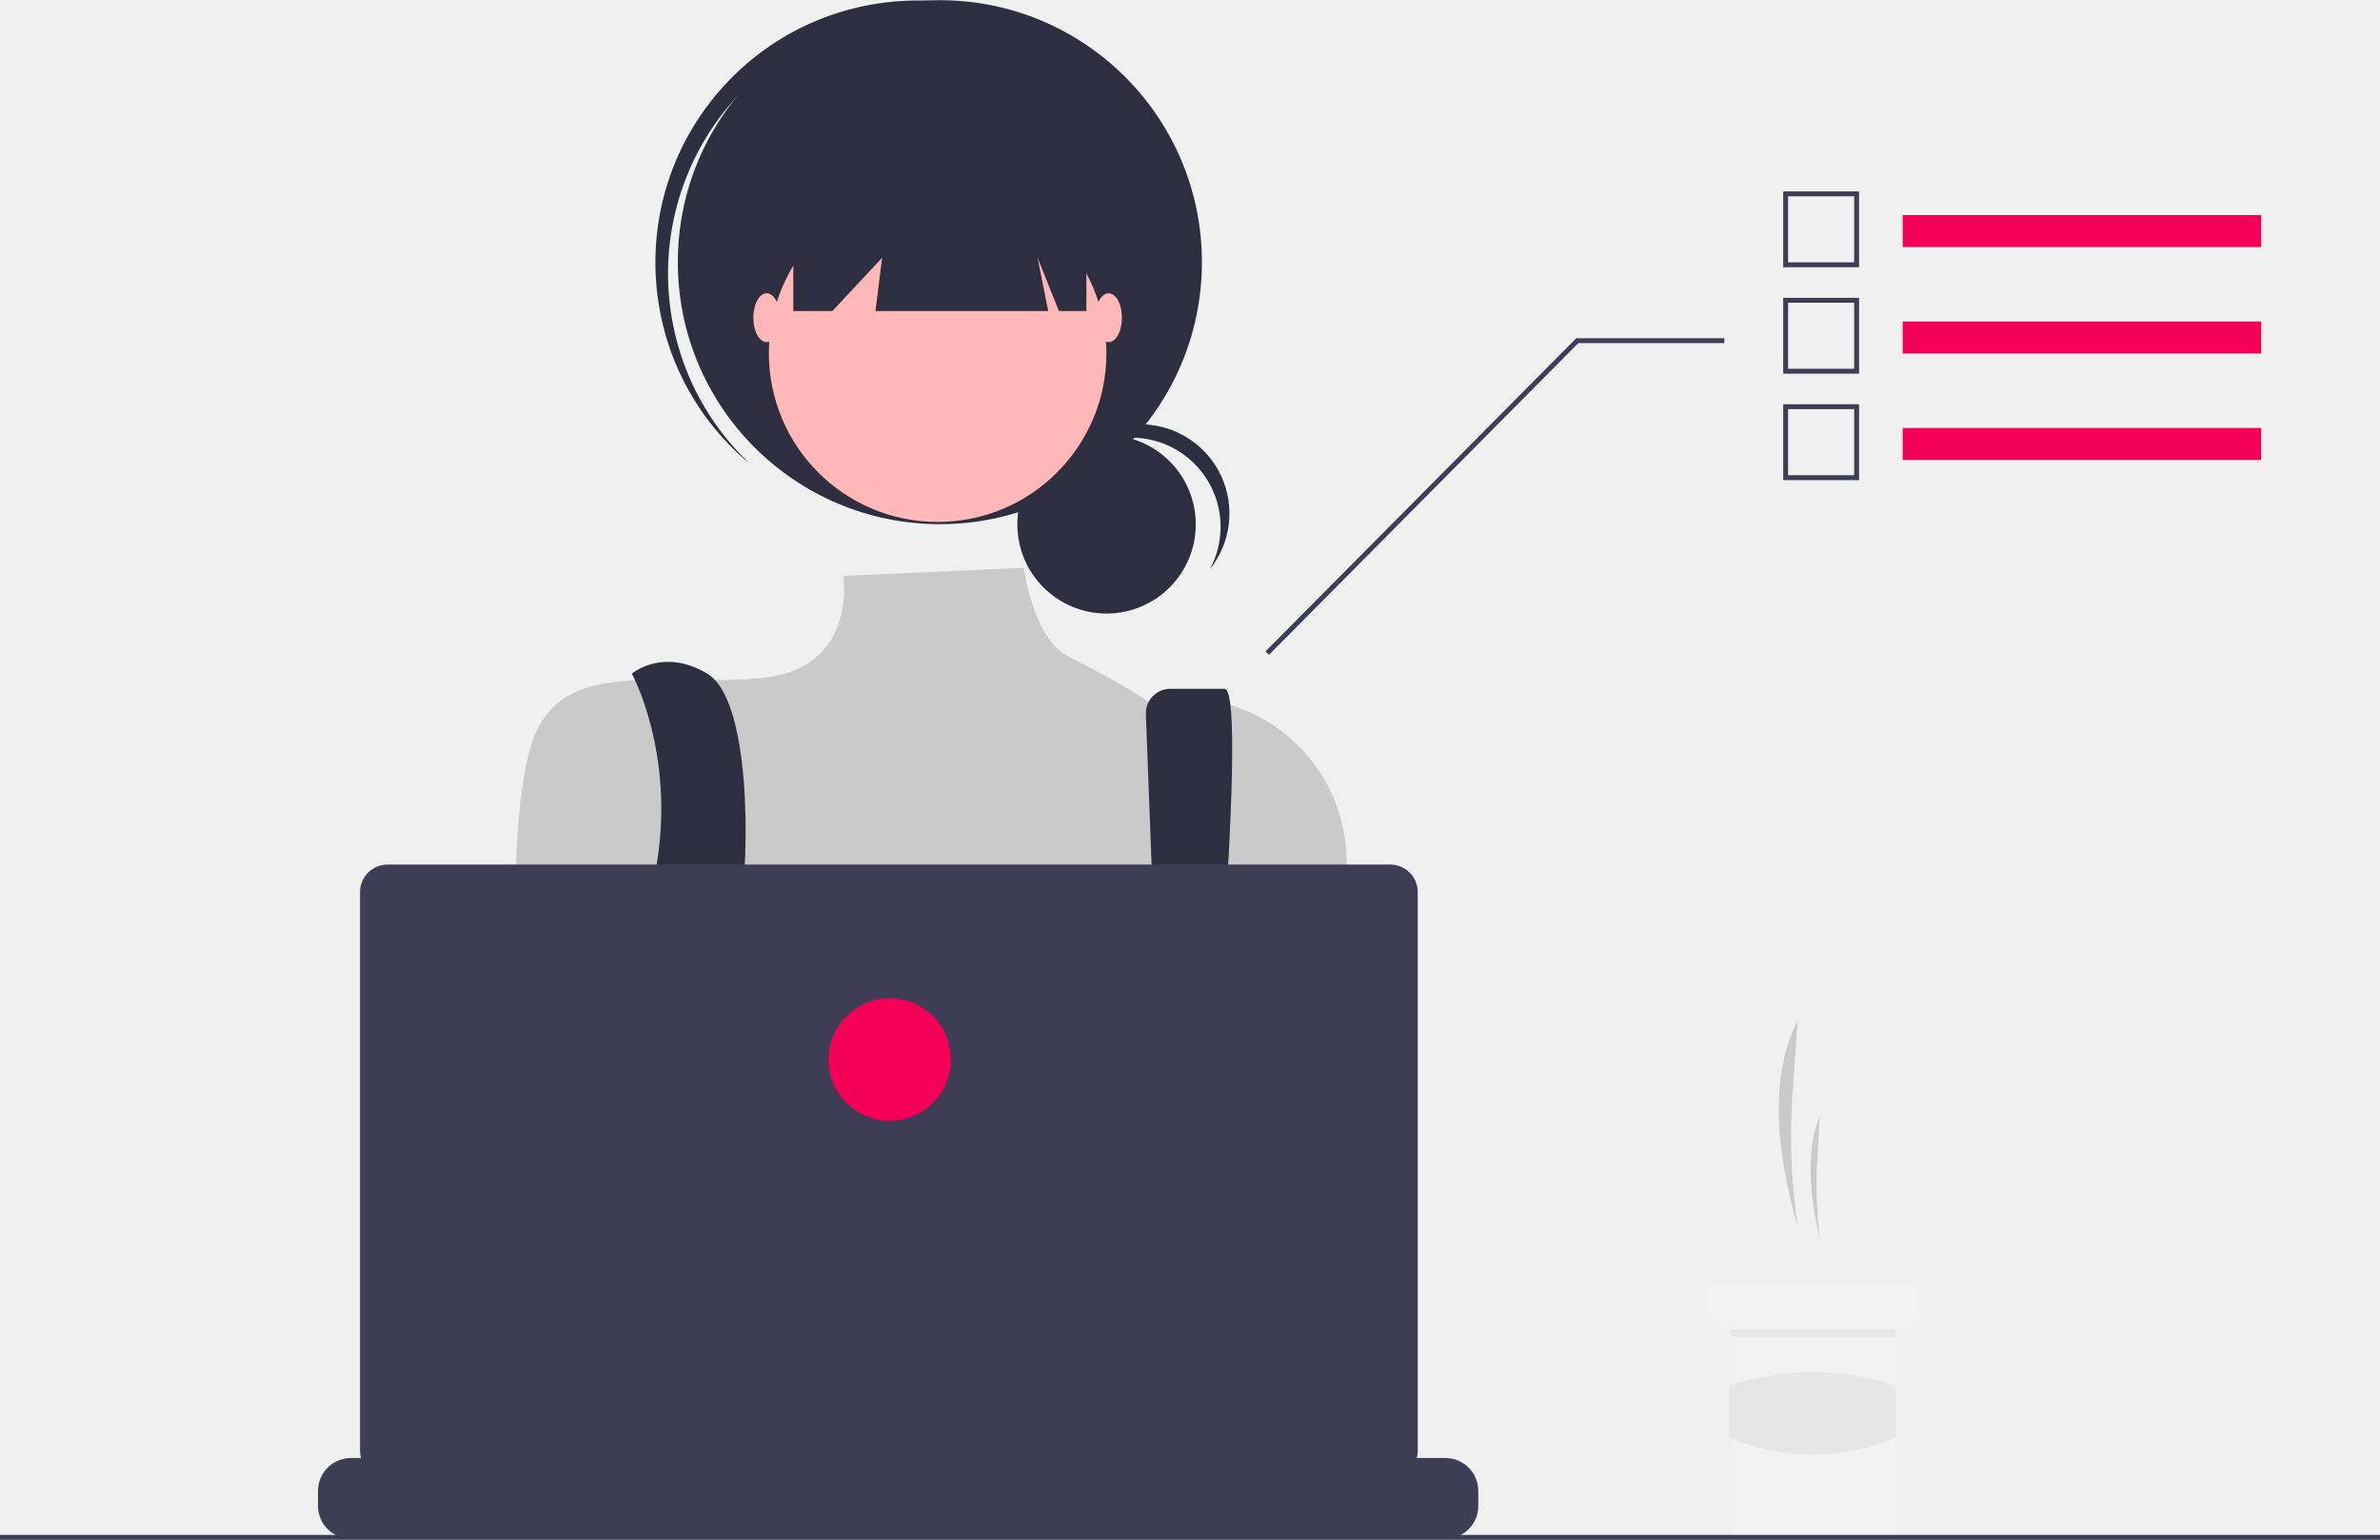
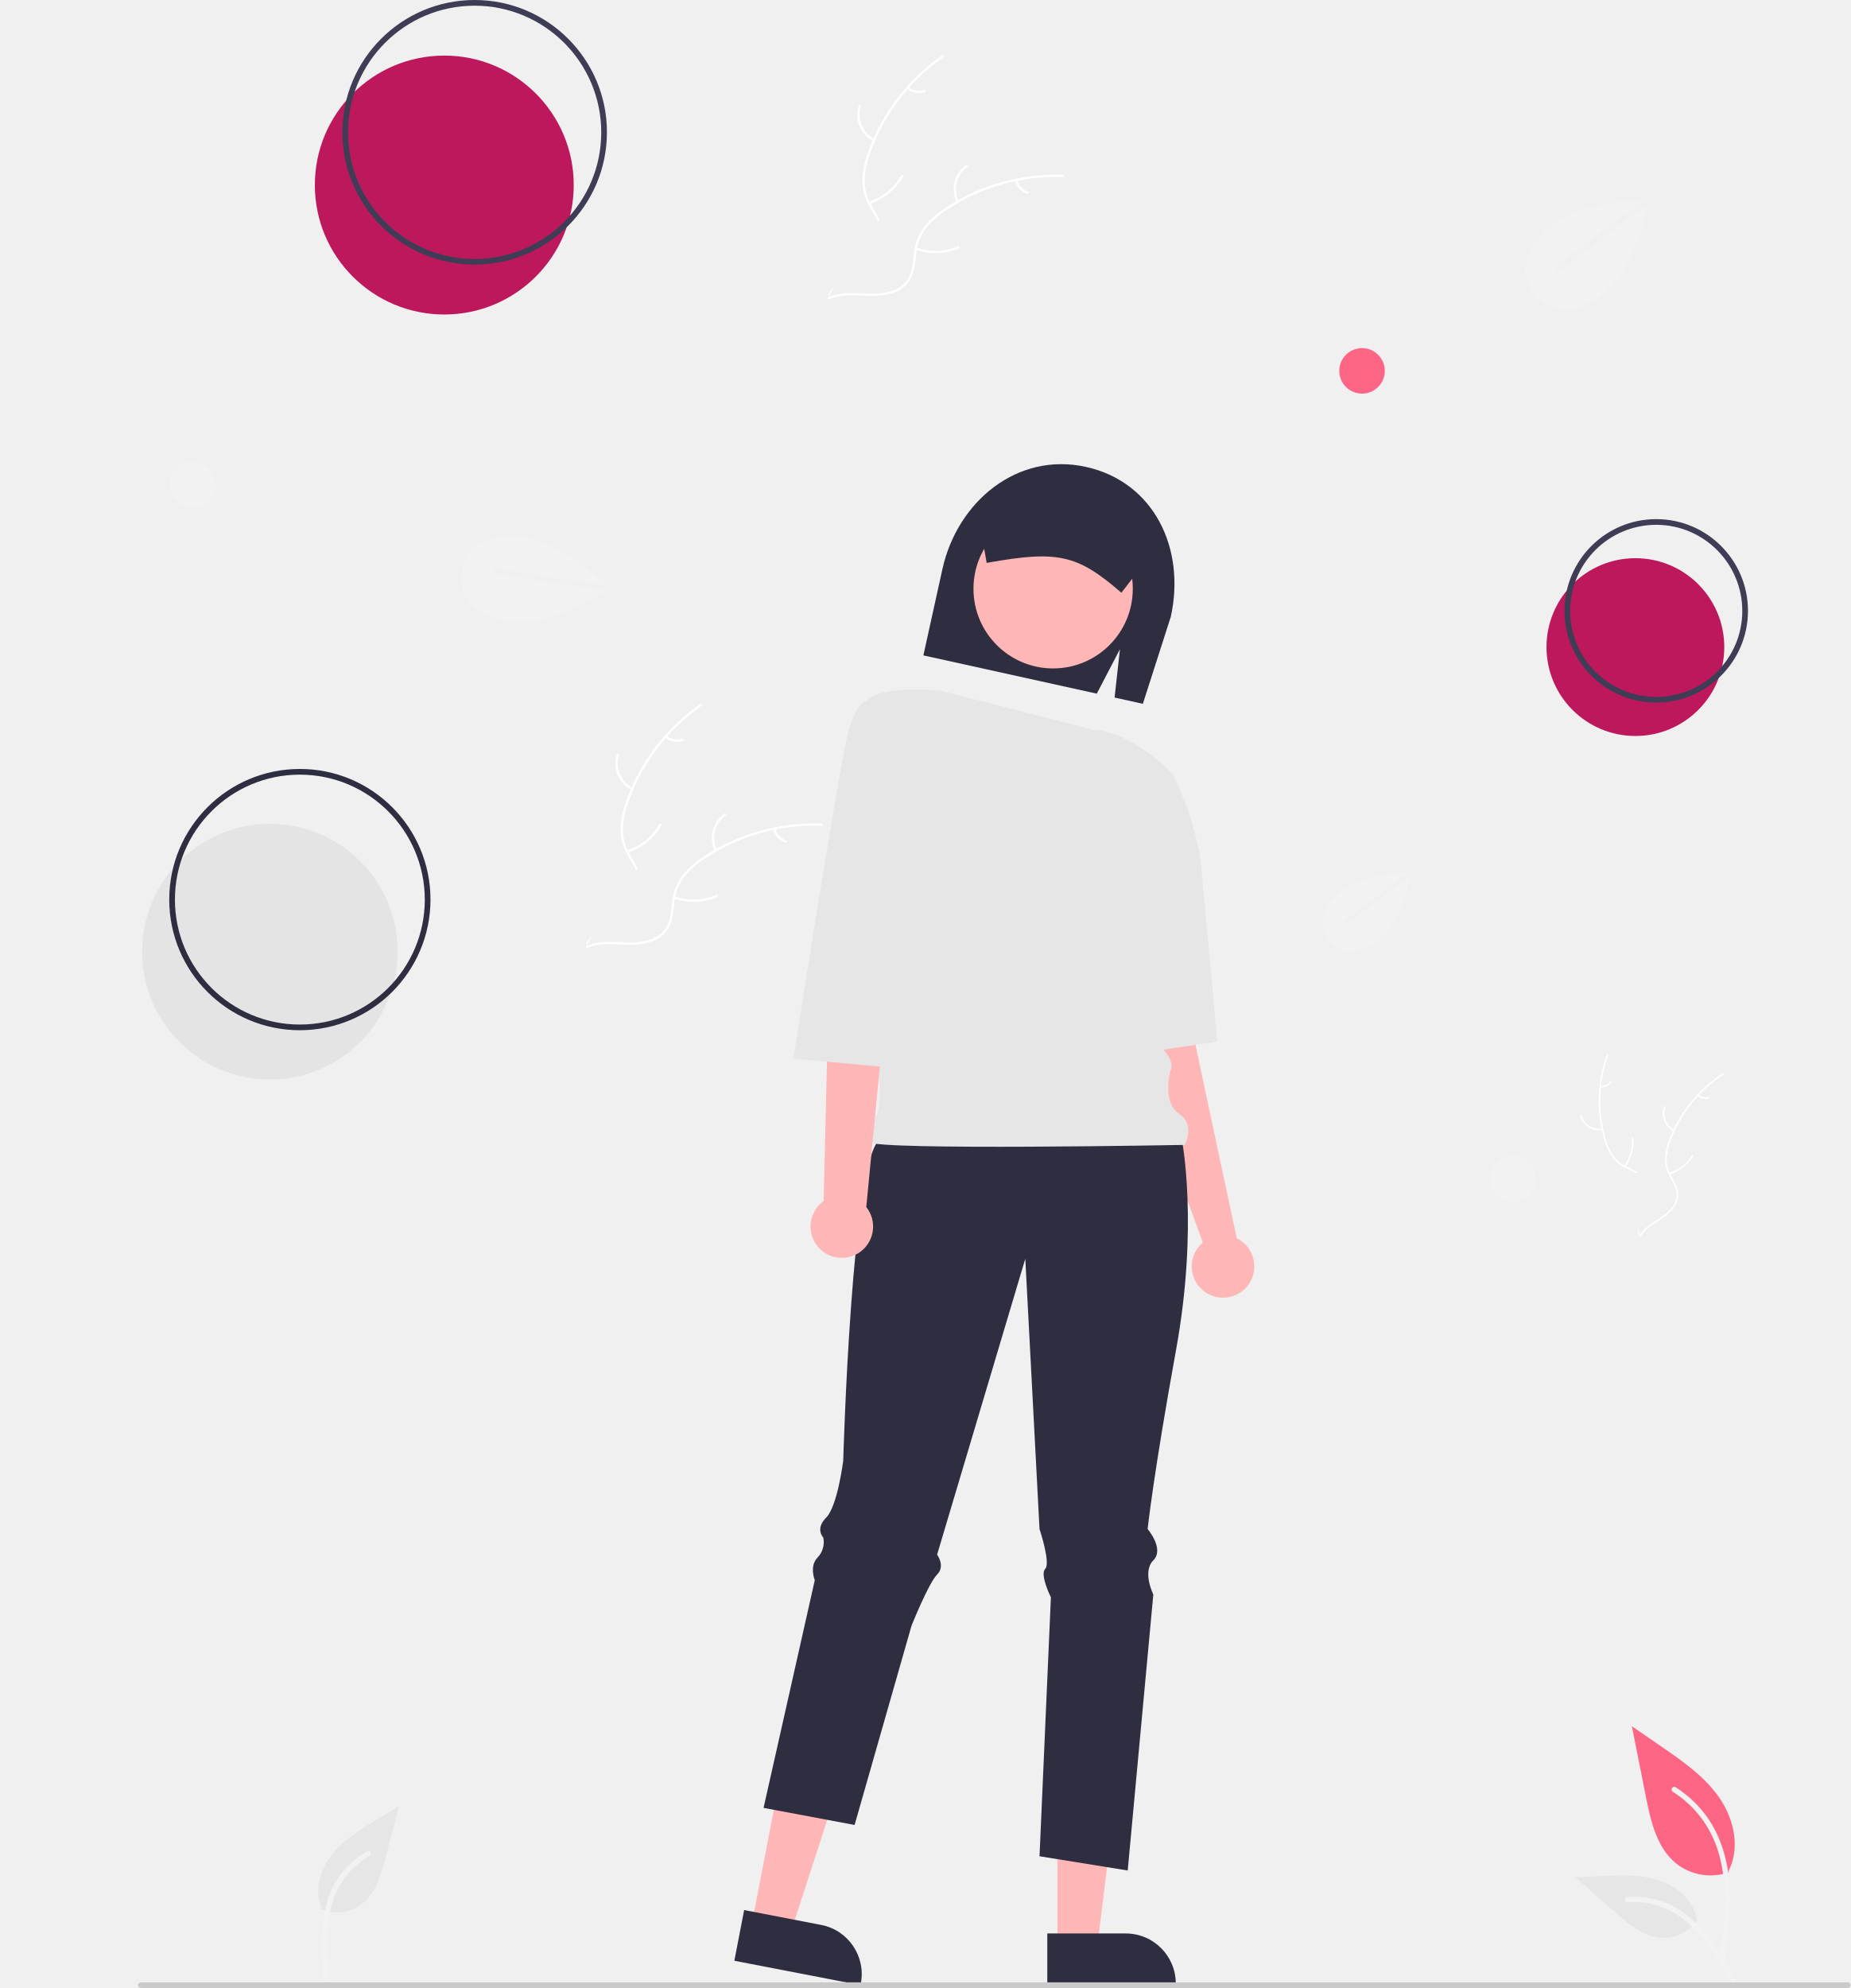
- <svg xmlns="http://www.w3.org/2000/svg" id="ab47acfe-844d-4101-aa7b-df38aa50dbe4" data-name="Layer 1" width="971.052" height="628.381" viewBox="0 0 971.052 628.381">
-   <path d="M847.931,636.215h0a249.626,249.626,0,0,1-2.095-54.111l2.095-29.889h0c-11.542,22.966-8.933,53.192,0,84Z" transform="translate(-114.4741 -135.8093)" fill="#cacaca" />
-   <path d="M856.931,641.215h0a183.497,183.497,0,0,1-1.008-32.209l1.008-17.791h0C851.378,604.885,852.633,622.877,856.931,641.215Z" transform="translate(-114.4741 -135.8093)" fill="#cacaca" />
-   <path d="M896.936,663.217v10a3.016,3.016,0,0,1-3,3h-5a.996.996,0,0,0-1,1v82a3.016,3.016,0,0,1-3,3h-61a3.002,3.002,0,0,1-3-3v-82a1.003,1.003,0,0,0-1-1h-6a3.002,3.002,0,0,1-3-3v-10a2.996,2.996,0,0,1,3-3h80A3.009,3.009,0,0,1,896.936,663.217Z" transform="translate(-114.4741 -135.8093)" fill="#f2f2f2" />
-   <rect x="706.552" y="542.508" width="67" height="3" fill="#e6e6e6" />
-   <path d="M887.936,722.462c-22.42,9.278-45.084,9.38-68,0V701.327a106.79,106.79,0,0,1,68,0Z" transform="translate(-114.4741 -135.8093)" fill="#e6e6e6" />
-   <circle cx="451.481" cy="213.985" r="36.396" fill="#2f2e41" />
-   <path d="M576.095,314.401a36.401,36.401,0,0,1,32.039,53.669,36.387,36.387,0,1,0-60.454-39.982A36.306,36.306,0,0,1,576.095,314.401Z" transform="translate(-114.4741 -135.8093)" fill="#2f2e41" />
-   <circle cx="383.471" cy="106.996" r="106.912" fill="#2f2e41" />
-   <path d="M414.036,176.471A106.893,106.893,0,0,1,562.203,165.261c-.874-.831-1.739-1.669-2.648-2.476a106.913,106.913,0,0,0-142.066,159.807c.908.808,1.842,1.568,2.77,2.339A106.893,106.893,0,0,1,414.036,176.471Z" transform="translate(-114.4741 -135.8093)" fill="#2f2e41" />
-   <circle cx="382.565" cy="144.143" r="68.859" fill="#ffb8b8" />
-   <path d="M532.214,367.505l-73.688,3.313s6.15,38.108-33.715,41.732-76.107-7.248-90.604,19.933-8.248,123.966-8.248,123.966,27.181,97.852,48.926,112.349,212.013-5.436,212.013-5.436L666.526,562.817l-2.697-77.54c-1.408-40.491-38.377-70.892-78.194-63.398q-1.173.221-2.362.475s-8.747-6.538-32.747-18.538C535.849,396.479,532.214,367.505,532.214,367.505Z" transform="translate(-114.4741 -135.8093)" fill="#cacaca" />
-   <path d="M372.26,410.738s17.514,31.778,10.266,77.08,23.164,141.114,23.164,141.114l21.745-5.436s-14.497-94.228-10.872-115.973,4.624-85.913-13.497-96.785S372.26,410.738,372.26,410.738Z" transform="translate(-114.4741 -135.8093)" fill="#2f2e41" />
-   <path d="M581.999,427.4l7.617,200.626,14.497,9.06s20.839-220.167,9.966-220.167H591.956a9.97,9.97,0,0,0-9.97,9.97Q581.986,427.145,581.999,427.4Z" transform="translate(-114.4741 -135.8093)" fill="#2f2e41" />
-   <circle cx="301.182" cy="479.532" r="9.06" fill="#f50057" />
-   <circle cx="482.39" cy="488.592" r="9.06" fill="#f50057" />
-   <polygon points="323.672 58.069 323.672 126.928 339.619 126.928 359.914 105.183 357.196 126.928 427.685 126.928 423.336 105.183 432.034 126.928 443.269 126.928 443.269 58.069 323.672 58.069" fill="#2f2e41" />
-   <ellipse cx="312.8" cy="129.647" rx="5.436" ry="9.966" fill="#ffb8b8" />
-   <ellipse cx="452.329" cy="129.647" rx="5.436" ry="9.966" fill="#ffb8b8" />
-   <path d="M717.626,744.255v6.07a13.34,13.34,0,0,1-.91,4.87,13.683,13.683,0,0,1-.97,2,13.437,13.437,0,0,1-11.55,6.56h-446.55a13.437,13.437,0,0,1-11.55-6.56,13.69,13.69,0,0,1-.97-2,13.341,13.341,0,0,1-.91-4.87v-6.07a13.426,13.426,0,0,1,13.423-13.43h25.747v-2.83a.559.559,0,0,1,.558-.56h13.432a.559.559,0,0,1,.56.558v2.832h8.39v-2.83a.559.559,0,0,1,.558-.56h13.432a.559.559,0,0,1,.56.558v2.832h8.4v-2.83a.559.559,0,0,1,.558-.56h13.432a.559.559,0,0,1,.56.558v2.832h8.39v-2.83a.559.559,0,0,1,.558-.56h13.432a.559.559,0,0,1,.56.558v2.832h8.39v-2.83a.559.559,0,0,1,.558-.56h13.432a.559.559,0,0,1,.56.558v2.832h8.4v-2.83a.559.559,0,0,1,.558-.56h13.432a.559.559,0,0,1,.56.558v2.832h8.39v-2.83a.559.559,0,0,1,.558-.56H526.806a.559.559,0,0,1,.56.558v2.832h8.4v-2.83a.559.559,0,0,1,.558-.56h13.432a.566.566,0,0,1,.56.56v2.83h8.39v-2.83a.559.559,0,0,1,.558-.56h13.432a.559.559,0,0,1,.56.558v2.832h8.39v-2.83a.559.559,0,0,1,.558-.56h13.432a.559.559,0,0,1,.56.558v2.832h8.4v-2.83a.559.559,0,0,1,.558-.56h13.432a.557.557,0,0,1,.55.56v2.83h8.4v-2.83a.559.559,0,0,1,.558-.56h13.432a.559.559,0,0,1,.56.558v2.832h8.39v-2.83a.559.559,0,0,1,.558-.56h13.432a.559.559,0,0,1,.56.558v2.832h39.17a13.426,13.426,0,0,1,13.43,13.423Z" transform="translate(-114.4741 -135.8093)" fill="#3f3d56" />
-   <rect y="626.381" width="971.052" height="2" fill="#3f3d56" />
-   <path d="M681.668,488.621H272.625a11.259,11.259,0,0,0-11.259,11.259V727.791A11.259,11.259,0,0,0,272.625,739.05H681.668a11.259,11.259,0,0,0,11.259-11.259V499.88a11.259,11.259,0,0,0-11.259-11.259Z" transform="translate(-114.4741 -135.8093)" fill="#3f3d56" />
-   <circle cx="363" cy="432.381" r="25" fill="#f50057" />
-   <polygon points="517.763 267.219 643.969 140.016 703.552 140.016 703.552 138.016 643.134 138.016 642.841 138.313 516.341 265.813 517.763 267.219" fill="#3f3d56" />
-   <rect x="776.328" y="87.792" width="146.224" height="13.03" fill="#f50057" />
-   <path d="M872.981,244.87H842.026V213.915H872.981Zm-28.955-2H870.981V215.915H844.026Z" transform="translate(-114.4741 -135.8093)" fill="#3f3d56" />
-   <rect x="776.328" y="131.225" width="146.224" height="13.03" fill="#f50057" />
-   <path d="M872.981,288.303H842.026V257.348H872.981Zm-28.955-2H870.981V259.348H844.026Z" transform="translate(-114.4741 -135.8093)" fill="#3f3d56" />
-   <rect x="776.328" y="174.658" width="146.224" height="13.03" fill="#f50057" />
-   <path d="M872.981,331.736H842.026V300.781H872.981Zm-28.955-2H870.981V302.781H844.026Z" transform="translate(-114.4741 -135.8093)" fill="#3f3d56" />
+ <svg xmlns="http://www.w3.org/2000/svg" id="bd4d382f-3ad3-4c40-a04c-93bb574f9328" data-name="Layer 1" width="650.502" height="698.685" viewBox="0 0 650.502 698.685">
+   <path d="M415.557,383.62c-30.666-30.188-43.617-61.682-36.47-88.679,9.172-34.645,49.918-58.599,111.791-65.72l.229,1.987C430.094,238.23,389.97,261.646,381.02,295.453c-6.956,26.273,5.808,57.079,35.94,86.742Z" transform="translate(-274.749 -100.6575)" fill="#f0f0f0" />
+   <path d="M711.427,490.778c-38.272,0-79.862-5.688-121.173-16.624-51.086-13.524-97.926-33.938-135.457-59.035l1.111-1.662c37.35,24.975,83.983,45.295,134.857,58.763C636.741,484.393,683.06,490.032,724.7,488.544l.072,1.998Q718.176,490.779,711.427,490.778Z" transform="translate(-274.749 -100.6575)" fill="#f0f0f0" />
+   <path d="M799.229,478.201l-.641-1.895c34.229-11.573,55.639-30.216,61.913-53.916,7.976-30.127-9.352-65.088-48.79-98.443-39.64-33.524-96.801-61.34-160.956-78.324l.512-1.934c64.436,17.059,121.875,45.019,161.735,78.731,40.062,33.881,57.617,69.566,49.433,100.481C855.981,447.282,834.124,466.403,799.229,478.201Z" transform="translate(-274.749 -100.6575)" fill="#f0f0f0" />
+   <path d="M484.922,491.614C409.719,458.261,351.769,414.989,321.749,369.769l1.666-1.106c29.813,44.907,87.459,87.923,162.318,121.124Z" transform="translate(-274.749 -100.6575)" fill="#f0f0f0" />
+   <path d="M749.331,549.396q-11.635,0-23.668-.52l.086-1.998c59.864,2.592,112.684-4.572,152.758-20.722l.748,1.855C844.296,542.099,799.74,549.396,749.331,549.396Z" transform="translate(-274.749 -100.6575)" fill="#f0f0f0" />
+   <path d="M705.697,231.015c-12.43-4.047-25.215-7.815-38-11.2C594.123,200.337,521.799,193.422,458.541,199.82l-.201-1.99c63.494-6.419,136.065.513,209.868,20.052,12.821,3.395,25.643,7.173,38.107,11.232Z" transform="translate(-274.749 -100.6575)" fill="#f0f0f0" />
+   <path d="M368.557,386.62c-30.666-30.188-43.617-61.682-36.47-88.679,9.172-34.645,49.918-58.599,111.791-65.72l.229,1.987C383.094,241.23,342.97,264.646,334.02,298.453c-6.956,26.273,5.808,57.079,35.94,86.742Z" transform="translate(-274.749 -100.6575)" fill="#f0f0f0" />
+   <path d="M664.427,493.778c-38.272,0-79.862-5.688-121.173-16.624-51.086-13.524-97.926-33.938-135.457-59.035l1.111-1.662c37.35,24.975,83.983,45.295,134.857,58.763C589.741,487.393,636.06,493.032,677.7,491.544l.072,1.998Q671.176,493.779,664.427,493.778Z" transform="translate(-274.749 -100.6575)" fill="#f0f0f0" />
+   <path d="M752.229,481.201l-.641-1.895c34.229-11.573,55.639-30.216,61.913-53.916,7.976-30.127-9.352-65.088-48.79-98.443-39.64-33.524-96.801-61.34-160.956-78.324l.512-1.934c64.436,17.059,121.875,45.019,161.735,78.731,40.062,33.881,57.617,69.566,49.433,100.481C808.981,450.282,787.124,469.403,752.229,481.201Z" transform="translate(-274.749 -100.6575)" fill="#f0f0f0" />
+   <path d="M437.922,494.614C362.719,461.261,304.769,417.989,274.749,372.769l1.666-1.106c29.813,44.907,87.459,87.923,162.318,121.124Z" transform="translate(-274.749 -100.6575)" fill="#f0f0f0" />
+   <path d="M702.331,552.396q-11.635,0-23.668-.52l.086-1.998c59.864,2.592,112.684-4.572,152.758-20.722l.748,1.855C797.296,545.099,752.74,552.396,702.331,552.396Z" transform="translate(-274.749 -100.6575)" fill="#f0f0f0" />
+   <path d="M658.697,234.015c-12.43-4.047-25.215-7.815-38-11.2C547.123,203.337,474.799,196.422,411.541,202.82l-.201-1.99c63.494-6.419,136.065.513,209.868,20.052,12.821,3.395,25.643,7.173,38.107,11.232Z" transform="translate(-274.749 -100.6575)" fill="#f0f0f0" />
+   <g id="a9a6faa7-f9f8-42ac-a25b-707af5da24b3" data-name="Group 221">
+     <path id="b6badfe4-ecf7-40b3-ab9a-d2e442646810" data-name="Path 2938" d="M671.134,414.039l17-2,6,52,15.319,71.808a11,11,0,1,1-11.933,1.5l-15.386-42.308Z" transform="translate(-274.749 -100.6575)" fill="#ffb6b6" />
+     <path id="eb66624a-625c-4022-aac2-7acd24895291" data-name="Path 2939" d="M646.438,784.753h14.006l6.664-54.025H646.436Z" transform="translate(-274.749 -100.6575)" fill="#ffb6b6" />
+     <path id="a67f4ff8-8ebc-49ff-bea4-e9dad041920e" data-name="Path 2940" d="M642.866,798.327h45.162v-.571a17.579,17.579,0,0,0-17.577-17.578H642.866Z" transform="translate(-274.749 -100.6575)" fill="#2f2e41" />
+     <path id="f2666089-6ab6-4bee-94c7-c04bd8c6f398" data-name="Path 2941" d="M538.948,777.114l13.752,2.655,16.788-51.78-20.3-3.919Z" transform="translate(-274.749 -100.6575)" fill="#ffb6b6" />
+     <path id="e202d012-54d0-4120-af29-b522f4befddf" data-name="Path 2942" d="M532.87,789.767l44.343,8.563.108-.561a17.58,17.58,0,0,0-13.926-20.593h0l-27.083-5.23Z" transform="translate(-274.749 -100.6575)" fill="#2f2e41" />
+     <path id="a7799203-f10e-4175-b8b3-865436e3910e" data-name="Path 2943" d="M668.4,328.826l-8.138,15.614-60.951-13.443,6.677-30.273c5.285-23.962,26.472-41.267,50.434-35.982s35.142,28.705,29.857,52.667l-9.822,30.6-9.938-2.192Z" transform="translate(-274.749 -100.6575)" fill="#2f2e41" />
+     <path id="fb4efb0d-4e34-4aa4-af9b-85f1b453b517" data-name="Path 2944" d="M690.134,501.04s6,30-2,74-10,63-10,63,6,7,2,11,0,12,0,12l-9,97-31-5,4-91s-4-8-2-10-2-14-2-14l-5-95-31,104s3,4,0,7-9,18-9,18l-20,70-32-6,18-80s-2-5,1-8a7.834,7.834,0,0,0,2-7s-3-3,1-7,6-20,6-20,3-107,13-113S690.134,501.04,690.134,501.04Z" transform="translate(-274.749 -100.6575)" fill="#2f2e41" />
+     <circle id="b01ade62-873d-4b0f-b59f-ba4b75076aa4" data-name="Ellipse 569" cx="370.168" cy="206.921" r="28" fill="#ffb6b6" />
+     <path id="b558b83e-b369-42dd-8f4d-22a4c2c4f5e2" data-name="Path 2945" d="M605.457,343.42s-20.324-2.381-26.324,3.619l6,121s-4,3-2,10a28.568,28.568,0,0,1,0,14s-6,7-3,10,111,1,111,1,4-7-2-11-3-15-3-15,2-3-3-8-9-46-9-46l13-50s-13.086-14.771-28.043-15.885Z" transform="translate(-274.749 -100.6575)" fill="#e6e6e6" />
+     <path id="f8cef0e8-06d3-4209-b80b-8403fdc77134" data-name="Path 2946" d="M671.639,373.726l15.493-.688s9,18,10,34l5.507,59.688-35.507,5.312Z" transform="translate(-274.749 -100.6575)" fill="#e6e6e6" />
+     <path id="f41dbfcb-858e-4d45-9b75-6131cbc8ec95" data-name="Path 2947" d="M668.906,308.967l10.4-13.382a10.911,10.911,0,0,0-8.282-12.969l-39.292-8.667a10.912,10.912,0,0,0-12.97,8.282l-.022.1,2.814,16.159.494-.088c24.385-4.348,31.331-2.818,46.459,10.226Z" transform="translate(-274.749 -100.6575)" fill="#2f2e41" />
+     <path id="ed879564-5a8c-4e9d-a096-68f5b6ab9b62" data-name="Path 2948" d="M564.258,522.78l1.875-78.74,2-56,24,3-12.889,133.845a11,11,0,1,1-15.458-1.751q.231-.184.471-.355Z" transform="translate(-274.749 -100.6575)" fill="#ffb6b6" />
+     <path id="aaf783f1-6b30-4a3e-8412-451b817d63a0" data-name="Path 2949" d="M596.64,348.726l-17.507-1.688s-3,0-6,10-19.492,115.688-19.492,115.688l36.493,3.312Z" transform="translate(-274.749 -100.6575)" fill="#e6e6e6" />
+   </g>
+   <circle id="af8c7bff-6816-464a-b0a9-6a679aecd372" data-name="Ellipse 563" cx="156.166" cy="65.035" r="45.498" fill="#be185d" />
+   <path d="M441.587,193.654a46.498,46.498,0,1,1,46.498-46.498A46.551,46.551,0,0,1,441.587,193.654Zm0-90.996a44.498,44.498,0,1,0,44.498,44.498A44.549,44.549,0,0,0,441.587,102.658Z" transform="translate(-274.749 -100.6575)" fill="#3f3d56" />
+   <circle id="a60e3f6d-2e55-4ba4-880b-24129c1d171d" data-name="Ellipse 565" cx="574.83" cy="227.42" r="31.244" fill="#be185d" />
+   <path d="M856.908,347.593a32.244,32.244,0,1,1,32.244-32.244A32.281,32.281,0,0,1,856.908,347.593Zm0-62.488a30.244,30.244,0,1,0,30.244,30.244A30.278,30.278,0,0,0,856.908,285.104Z" transform="translate(-274.749 -100.6575)" fill="#3f3d56" />
+   <path id="aea90dfe-d7fa-4ce2-8106-f6b698b2b1f8" data-name="Path 2960" d="M924.251,799.342h-600a1,1,0,1,1,0-2h600a1,1,0,0,1,0,2Z" transform="translate(-274.749 -100.6575)" fill="#cacaca" />
+   <g id="baaccb77-fe9e-4683-9e52-b00664372613" data-name="Group 58">
+     <path id="fb603159-8dea-4755-9c7c-d25bd7f9bc0c" data-name="Path 438" d="M882.447,758.669a19.474,19.474,0,0,1-18.806-3.313c-6.587-5.528-8.652-14.637-10.332-23.07l-4.97-24.945,10.405,7.165c7.483,5.152,15.134,10.47,20.316,17.933s7.443,17.651,3.28,25.727" transform="translate(-274.749 -100.6575)" fill="#fd6584" />
+     <path id="a8ec8a48-e4af-4fa0-8d27-3c92af74fe9a" data-name="Path 439" d="M880.84,790.606c1.31-9.542,2.657-19.206,1.738-28.85-.816-8.565-3.429-16.93-8.749-23.789a39.574,39.574,0,0,0-10.153-9.2c-1.015-.641-1.95.968-.939,1.606a37.622,37.622,0,0,1,14.881,17.956c3.24,8.241,3.76,17.224,3.2,25.978-.338,5.294-1.053,10.553-1.774,15.806a.964.964,0,0,0,.65,1.144.936.936,0,0,0,1.144-.65Z" transform="translate(-274.749 -100.6575)" fill="#f2f2f2" />
+     <path id="b09ba816-4f06-4578-8eb4-a29f6123e742" data-name="Path 442" d="M871.413,775.296a14.336,14.336,0,0,1-12.491,6.447c-6.323-.3-11.595-4.713-16.34-8.9l-14.035-12.396,9.289-.444c6.68-.32,13.533-.618,19.9,1.442s12.231,7.018,13.394,13.6" transform="translate(-274.749 -100.6575)" fill="#e6e6e6" />
+     <path id="add4fdd4-5f13-462c-8fd8-fbec5e5c357a" data-name="Path 443" d="M884.542,796.091c-6.3-11.156-13.618-23.555-26.685-27.518a29.779,29.779,0,0,0-11.224-1.159c-1.192.1-.894,1.94.3,1.837a27.665,27.665,0,0,1,17.912,4.739c5.051,3.438,8.983,8.217,12.311,13.286,2.039,3.1,3.865,6.341,5.691,9.573C883.426,797.882,885.132,797.136,884.542,796.091Z" transform="translate(-274.749 -100.6575)" fill="#f2f2f2" />
+   </g>
+   <g id="ee656491-410e-4193-8926-ffe46b73d48a" data-name="Group 222">
+     <path id="a6ee8b3a-6384-4722-b3cb-80bef4872a5a" data-name="Path 2961" d="M387.748,771.657a14.336,14.336,0,0,0,13.961-1.64c5.074-3.784,6.976-10.391,8.57-16.516l4.707-18.121-7.949,4.826c-5.717,3.47-11.565,7.055-15.691,12.323s-6.214,12.651-3.495,18.764" transform="translate(-274.749 -100.6575)" fill="#e6e6e6" />
+     <path id="f2bbd591-1ffb-4624-8852-7218542fde3c" data-name="Path 2962" d="M388.492,796.239c-1.015-12.772-1.882-27.143,6.735-37.736a29.779,29.779,0,0,1,8.658-7.238c1.044-.584,1.826,1.108.779,1.691a27.664,27.664,0,0,0-12.2,13.945c-2.265,5.675-2.852,11.835-2.777,17.899.043,3.71.342,7.418.635,11.119C390.418,797.098,388.587,797.434,388.492,796.239Z" transform="translate(-274.749 -100.6575)" fill="#f2f2f2" />
+   </g>
+   <circle id="e41ec8f5-a87e-4b16-bc24-7a000bd09eb1" data-name="Ellipse 567" cx="94.865" cy="334.46" r="44.913" fill="#e4e4e4" />
+   <path d="M380.149,462.733a45.913,45.913,0,1,1,45.913-45.913A45.965,45.965,0,0,1,380.149,462.733Zm0-89.826A43.913,43.913,0,1,0,424.062,416.821,43.963,43.963,0,0,0,380.149,372.908Z" transform="translate(-274.749 -100.6575)" fill="#2f2e41" />
+   <circle cx="67.751" cy="170.342" r="8" fill="#f2f2f2" />
+   <circle cx="478.751" cy="130.342" r="8" fill="#fd6584" />
+   <circle cx="531.751" cy="414.342" r="8" fill="#f2f2f2" />
+   <polygon points="214.063 206.857 214.063 206.857 214.063 206.857 214.063 206.857" fill="#f2f2f2" />
+   <path d="M448.228,302.301l.303-1.977,39.073,5.994c-3.982-3.844-17.168-15.731-29.127-16.937-14.287-1.44-20.573,4.676-21.404,12.919s4.108,15.49,18.395,16.93c12.111,1.221,27.643-8.043,32.096-10.894Z" transform="translate(-274.749 -100.6575)" fill="#f2f2f2" />
+   <polygon points="579.407 70.278 579.407 70.278 579.407 70.278 579.407 70.278" fill="#f2f2f2" />
+   <path d="M822.117,196.385l-1.206-1.596,31.544-23.823c-5.532.173-23.247,1.334-32.451,9.064-10.995,9.235-10.996,18.006-5.668,24.349s13.966,7.858,24.962-1.377c9.321-7.828,13.513-25.421,14.575-30.601Z" transform="translate(-274.749 -100.6575)" fill="#f2f2f2" />
+   <polygon points="495.935 306.755 495.935 306.755 495.935 306.755 495.935 306.755" fill="#f2f2f2" />
+   <path d="M747.634,425.722l-.867-1.149,22.694-17.139c-3.98.125-16.725.959-23.347,6.521-7.91,6.644-7.911,12.954-4.077,17.518s10.048,5.654,17.959-.991c6.706-5.632,9.722-18.289,10.486-22.015Z" transform="translate(-274.749 -100.6575)" fill="#f2f2f2" />
+   <path d="M567.979,152.91c6.149-16.532,20.676-30.817,38.232-32.516a81.267,81.267,0,0,0-12.844,54.297c.898,7.343,2.662,15.416-1.296,21.665-2.463,3.889-6.803,6.282-11.277,7.363-4.474,1.08-9.137.997-13.739.907l-1.03.509C562.789,187.795,561.831,169.441,567.979,152.91Z" transform="translate(-274.749 -100.6575)" fill="#f0f0f0" />
+   <path d="M606.297,120.754a69.461,69.461,0,0,0-25.806,34.066,29.913,29.913,0,0,0-1.826,9.193,17.156,17.156,0,0,0,2.32,8.726c1.385,2.499,3.091,4.895,3.844,7.687a10.505,10.505,0,0,1-1.475,8.463c-1.985,3.111-4.969,5.324-7.962,7.386-3.324,2.29-6.812,4.615-8.846,8.212-.246.436-.908.028-.662-.407,3.538-6.258,10.964-8.531,15.507-13.847,2.12-2.48,3.505-5.615,2.849-8.918-.573-2.888-2.33-5.36-3.754-7.879a18.307,18.307,0,0,1-2.586-8.448,27.653,27.653,0,0,1,1.465-9.229,67.39,67.39,0,0,1,9.505-18.796,70.693,70.693,0,0,1,17.061-16.896c.409-.286.773.402.366.686Z" transform="translate(-274.749 -100.6575)" fill="#fff" />
+   <path d="M581.778,150.29a10.421,10.421,0,0,1-5.206-12.45c.153-.476.9-.26.747.217a9.65,9.65,0,0,0,4.866,11.571c.447.225.037.886-.407.662Z" transform="translate(-274.749 -100.6575)" fill="#fff" />
+   <path d="M580.116,171.564a20.086,20.086,0,0,0,11.393-9.192c.248-.435.91-.027.662.407a20.893,20.893,0,0,1-11.874,9.541c-.478.15-.656-.607-.18-.756Z" transform="translate(-274.749 -100.6575)" fill="#fff" />
+   <path d="M594.084,131.283a5.899,5.899,0,0,0,5.505,1.011c.476-.156.653.602.18.756a6.61,6.61,0,0,1-6.093-1.105.402.402,0,0,1-.128-.535.391.391,0,0,1,.535-.128Z" transform="translate(-274.749 -100.6575)" fill="#fff" />
+   <path d="M648.528,162.534c-.295.106-.589.211-.886.323a77.687,77.687,0,0,0-11.452,5.259c-.286.155-.574.316-.855.479a81.899,81.899,0,0,0-22.915,19.598,79.535,79.535,0,0,0-6.835,9.966c-2.793,4.821-5.437,10.27-9.538,13.783a13.642,13.642,0,0,1-1.337,1.032l-27.984-6.622c-.056-.047-.114-.088-.17-.135l-1.129-.213c.092-.187.191-.38.283-.567.053-.109.112-.216.165-.325.037-.072.075-.144.104-.211.012-.024.025-.048.036-.066.029-.067.064-.126.092-.187q.827-1.615,1.68-3.223c.002-.006.002-.006.009-.011a116.944,116.944,0,0,1,15.527-22.877c.184-.206.369-.418.565-.621a75.895,75.895,0,0,1,9.015-8.493,67.097,67.097,0,0,1,5.525-3.945,55.792,55.792,0,0,1,15.995-6.962c11.291-2.924,23.391-2.205,33.352,3.57C648.026,162.233,648.275,162.379,648.528,162.534Z" transform="translate(-274.749 -100.6575)" fill="#f0f0f0" />
+   <path d="M648.381,162.874A69.461,69.461,0,0,0,607.267,174.537a29.912,29.912,0,0,0-6.992,6.241,17.156,17.156,0,0,0-3.401,8.364c-.399,2.829-.479,5.769-1.559,8.452a10.505,10.505,0,0,1-6.273,5.869c-3.458,1.289-7.173,1.259-10.804,1.103-4.032-.173-8.218-.416-12.008,1.231-.459.2-.742-.524-.284-.724,6.593-2.867,13.891-.211,20.718-1.72,3.186-.704,6.179-2.373,7.644-5.405,1.281-2.651,1.367-5.683,1.746-8.551a18.307,18.307,0,0,1,3.021-8.302,27.653,27.653,0,0,1,6.726-6.486A67.39,67.39,0,0,1,624.707,165.325a70.693,70.693,0,0,1,23.795-3.219c.499.018.375.786-.12.768Z" transform="translate(-274.749 -100.6575)" fill="#fff" />
+   <path d="M611.022,171.695A10.421,10.421,0,0,1,614.361,158.62c.409-.288.876.334.466.623a9.65,9.65,0,0,0-3.081,12.169c.222.448-.503.73-.724.284Z" transform="translate(-274.749 -100.6575)" fill="#fff" />
+   <path d="M596.887,187.68a20.086,20.086,0,0,0,14.631-.48c.46-.198.743.526.284.724a20.893,20.893,0,0,1-15.225.469c-.472-.169-.158-.88.311-.712Z" transform="translate(-274.749 -100.6575)" fill="#fff" />
+   <path d="M632.29,163.928a5.899,5.899,0,0,0,3.787,4.122c.474.163.16.874-.311.712a6.61,6.61,0,0,1-4.2-4.551.402.402,0,0,1,.22-.504.391.391,0,0,1,.504.22Z" transform="translate(-274.749 -100.6575)" fill="#fff" />
+   <path d="M482.979,380.91c6.149-16.532,20.676-30.817,38.232-32.516a81.267,81.267,0,0,0-12.844,54.297c.898,7.343,2.662,15.416-1.296,21.665-2.463,3.889-6.803,6.282-11.277,7.363-4.474,1.08-9.137.997-13.739.907l-1.03.509C477.789,415.795,476.831,397.441,482.979,380.91Z" transform="translate(-274.749 -100.6575)" fill="#f0f0f0" />
+   <path d="M521.297,348.754A69.461,69.461,0,0,0,495.491,382.82a29.913,29.913,0,0,0-1.826,9.193,17.156,17.156,0,0,0,2.32,8.726c1.385,2.499,3.091,4.895,3.844,7.687a10.505,10.505,0,0,1-1.475,8.463c-1.985,3.111-4.969,5.324-7.962,7.386-3.324,2.29-6.812,4.615-8.846,8.212-.246.436-.908.028-.662-.407,3.538-6.258,10.964-8.531,15.507-13.847,2.12-2.48,3.505-5.615,2.849-8.918-.573-2.888-2.33-5.36-3.754-7.879a18.307,18.307,0,0,1-2.586-8.448,27.653,27.653,0,0,1,1.465-9.229,67.39,67.39,0,0,1,9.505-18.796,70.693,70.693,0,0,1,17.061-16.896c.409-.286.773.402.366.686Z" transform="translate(-274.749 -100.6575)" fill="#fff" />
+   <path d="M496.778,378.29a10.421,10.421,0,0,1-5.206-12.45c.153-.476.9-.26.747.217a9.65,9.65,0,0,0,4.866,11.571c.447.225.037.886-.407.662Z" transform="translate(-274.749 -100.6575)" fill="#fff" />
+   <path d="M495.116,399.564a20.086,20.086,0,0,0,11.393-9.192c.248-.435.91-.027.662.407a20.893,20.893,0,0,1-11.874,9.541c-.478.15-.656-.607-.18-.756Z" transform="translate(-274.749 -100.6575)" fill="#fff" />
+   <path d="M509.084,359.283a5.899,5.899,0,0,0,5.505,1.011c.476-.156.653.602.18.756a6.61,6.61,0,0,1-6.093-1.105.402.402,0,0,1-.128-.535.391.391,0,0,1,.535-.128Z" transform="translate(-274.749 -100.6575)" fill="#fff" />
+   <path d="M563.528,390.534c-.295.106-.589.211-.886.323a77.687,77.687,0,0,0-11.452,5.259c-.286.155-.574.316-.855.479a81.899,81.899,0,0,0-22.915,19.598,79.535,79.535,0,0,0-6.835,9.966c-2.793,4.821-5.437,10.27-9.538,13.783a13.642,13.642,0,0,1-1.337,1.032l-27.984-6.622c-.056-.047-.114-.088-.17-.135l-1.129-.213c.092-.187.191-.38.283-.567.053-.109.112-.216.165-.325.037-.072.075-.144.104-.211.012-.024.025-.048.036-.066.029-.067.064-.126.092-.187q.827-1.615,1.68-3.223c.002-.006.002-.006.009-.011a116.944,116.944,0,0,1,15.527-22.877c.184-.206.369-.418.565-.621a75.895,75.895,0,0,1,9.015-8.493,67.097,67.097,0,0,1,5.525-3.945,55.792,55.792,0,0,1,15.995-6.962c11.291-2.924,23.391-2.205,33.352,3.57C563.026,390.233,563.275,390.379,563.528,390.534Z" transform="translate(-274.749 -100.6575)" fill="#f0f0f0" />
+   <path d="M563.381,390.874A69.461,69.461,0,0,0,522.267,402.537a29.912,29.912,0,0,0-6.992,6.241,17.156,17.156,0,0,0-3.401,8.364c-.399,2.829-.479,5.769-1.559,8.452a10.505,10.505,0,0,1-6.273,5.869c-3.458,1.289-7.173,1.259-10.804,1.103-4.032-.173-8.218-.416-12.008,1.231-.459.2-.742-.524-.284-.724,6.593-2.867,13.891-.211,20.718-1.72,3.186-.704,6.179-2.373,7.644-5.405,1.281-2.651,1.367-5.683,1.746-8.551a18.307,18.307,0,0,1,3.021-8.302,27.653,27.653,0,0,1,6.726-6.486A67.39,67.39,0,0,1,539.707,393.325a70.693,70.693,0,0,1,23.795-3.219c.499.018.375.786-.12.768Z" transform="translate(-274.749 -100.6575)" fill="#fff" />
+   <path d="M526.022,399.695A10.421,10.421,0,0,1,529.361,386.62c.409-.288.876.334.466.623a9.65,9.65,0,0,0-3.081,12.169c.222.448-.503.73-.724.284Z" transform="translate(-274.749 -100.6575)" fill="#fff" />
+   <path d="M511.887,415.68a20.086,20.086,0,0,0,14.631-.48c.46-.198.743.526.284.724a20.893,20.893,0,0,1-15.225.469c-.472-.169-.158-.88.311-.712Z" transform="translate(-274.749 -100.6575)" fill="#fff" />
+   <path d="M547.29,391.928a5.899,5.899,0,0,0,3.787,4.122c.474.163.16.874-.311.712a6.61,6.61,0,0,1-4.2-4.551.402.402,0,0,1,.22-.504.391.391,0,0,1,.504.22Z" transform="translate(-274.749 -100.6575)" fill="#fff" />
+   <path d="M831.324,504.824c-3.138-11.731-.677-25.539,8.501-33.491a55.947,55.947,0,0,0,14.432,35.597c3.431,3.764,7.639,7.592,7.908,12.678a12.507,12.507,0,0,1-3.396,8.628,37.143,37.143,0,0,1-7.35,5.985l-.376.696C842.315,526.475,834.462,516.555,831.324,504.824Z" transform="translate(-274.749 -100.6575)" fill="#f0f0f0" />
+   <path d="M840.016,471.502a47.82,47.82,0,0,0-.907,29.408,20.593,20.593,0,0,0,2.639,5.888,11.811,11.811,0,0,0,4.78,3.973,24.446,24.446,0,0,1,5.222,2.783,7.232,7.232,0,0,1,2.545,5.339,18.79,18.79,0,0,1-1.526,7.32c-.953,2.61-1.984,5.306-1.692,8.136.035.343-.499.378-.534.035-.508-4.923,2.754-9.159,3.185-13.954a7.324,7.324,0,0,0-1.955-6.141c-1.473-1.393-3.445-2.08-5.248-2.926a12.603,12.603,0,0,1-4.819-3.711,19.038,19.038,0,0,1-2.856-5.764,46.394,46.394,0,0,1-2.156-14.339,48.668,48.668,0,0,1,2.842-16.284c.116-.323.594-.082.479.239Z" transform="translate(-274.749 -100.6575)" fill="#fff" />
+   <path d="M838.025,497.854a7.175,7.175,0,0,1-7.884-4.914c-.104-.328.402-.505.506-.176a6.643,6.643,0,0,0,7.344,4.556c.34-.052.374.482.035.534Z" transform="translate(-274.749 -100.6575)" fill="#fff" />
+   <path d="M845.572,510.458a13.828,13.828,0,0,0,2.731-9.701c-.034-.343.5-.378.534-.035a14.384,14.384,0,0,1-2.863,10.088c-.209.275-.61-.079-.403-.353Z" transform="translate(-274.749 -100.6575)" fill="#fff" />
+   <path d="M837.357,482.28a4.061,4.061,0,0,0,3.493-1.627c.205-.277.607.077.403.353a4.551,4.551,0,0,1-3.861,1.808.277.277,0,0,1-.285-.249.269.269,0,0,1,.249-.285Z" transform="translate(-274.749 -100.6575)" fill="#fff" />
+   <path d="M880.374,478.121c-.123.177-.247.353-.368.534a53.482,53.482,0,0,0-4.332,7.517c-.099.201-.196.406-.289.609a56.383,56.383,0,0,0-5.052,20.134,54.755,54.755,0,0,0,.135,8.318c.354,3.819,1.041,7.932.139,11.538a9.393,9.393,0,0,1-.339,1.112l-18.348,7.437c-.05-.004-.099-.004-.149-.008l-.719.33c-.023-.142-.044-.289-.067-.431-.014-.082-.023-.166-.037-.248-.008-.055-.016-.111-.026-.16-.003-.018-.005-.037-.006-.051-.01-.049-.015-.096-.023-.142q-.179-1.236-.342-2.479c-.002-.004-.002-.004.001-.01a80.509,80.509,0,0,1-.403-19.03c.021-.189.04-.382.07-.574a52.248,52.248,0,0,1,1.675-8.36,46.19,46.19,0,0,1,1.529-4.416,38.41,38.41,0,0,1,6.203-10.283c5.172-6.142,12.251-10.561,20.144-11.289C879.972,478.153,880.17,478.136,880.374,478.121Z" transform="translate(-274.749 -100.6575)" fill="#f0f0f0" />
+   <path d="M880.427,478.371a47.82,47.82,0,0,0-18.43,22.934,20.593,20.593,0,0,0-1.437,6.29,11.811,11.811,0,0,0,1.424,6.051,24.446,24.446,0,0,1,2.494,5.366,7.232,7.232,0,0,1-1.182,5.795,18.79,18.79,0,0,1-5.625,4.926c-2.332,1.51-4.779,3.042-6.249,5.477-.178.295-.626.001-.448-.293,2.558-4.237,7.713-5.655,10.944-9.224a7.324,7.324,0,0,0,2.137-6.081c-.337-1.999-1.498-3.735-2.428-5.496A12.603,12.603,0,0,1,860.013,508.252a19.038,19.038,0,0,1,1.19-6.322,46.394,46.394,0,0,1,6.912-12.747,48.668,48.668,0,0,1,12.074-11.291c.287-.189.524.292.239.479Z" transform="translate(-274.749 -100.6575)" fill="#fff" />
+   <path d="M862.972,498.213a7.175,7.175,0,0,1-3.337-8.67c.115-.325.625-.161.51.164a6.643,6.643,0,0,0,3.121,8.059c.303.163.008.61-.293.448Z" transform="translate(-274.749 -100.6575)" fill="#fff" />
+   <path d="M861.409,512.82a13.828,13.828,0,0,0,8.021-6.101c.179-.294.627-.001.448.293a14.383,14.383,0,0,1-8.36,6.332c-.332.093-.44-.431-.109-.524Z" transform="translate(-274.749 -100.6575)" fill="#fff" />
+   <path d="M871.815,485.376a4.061,4.061,0,0,0,3.769.804c.331-.098.438.427.109.524a4.551,4.551,0,0,1-4.171-.881.277.277,0,0,1-.077-.37.269.269,0,0,1,.37-.077Z" transform="translate(-274.749 -100.6575)" fill="#fff" />
</svg>
